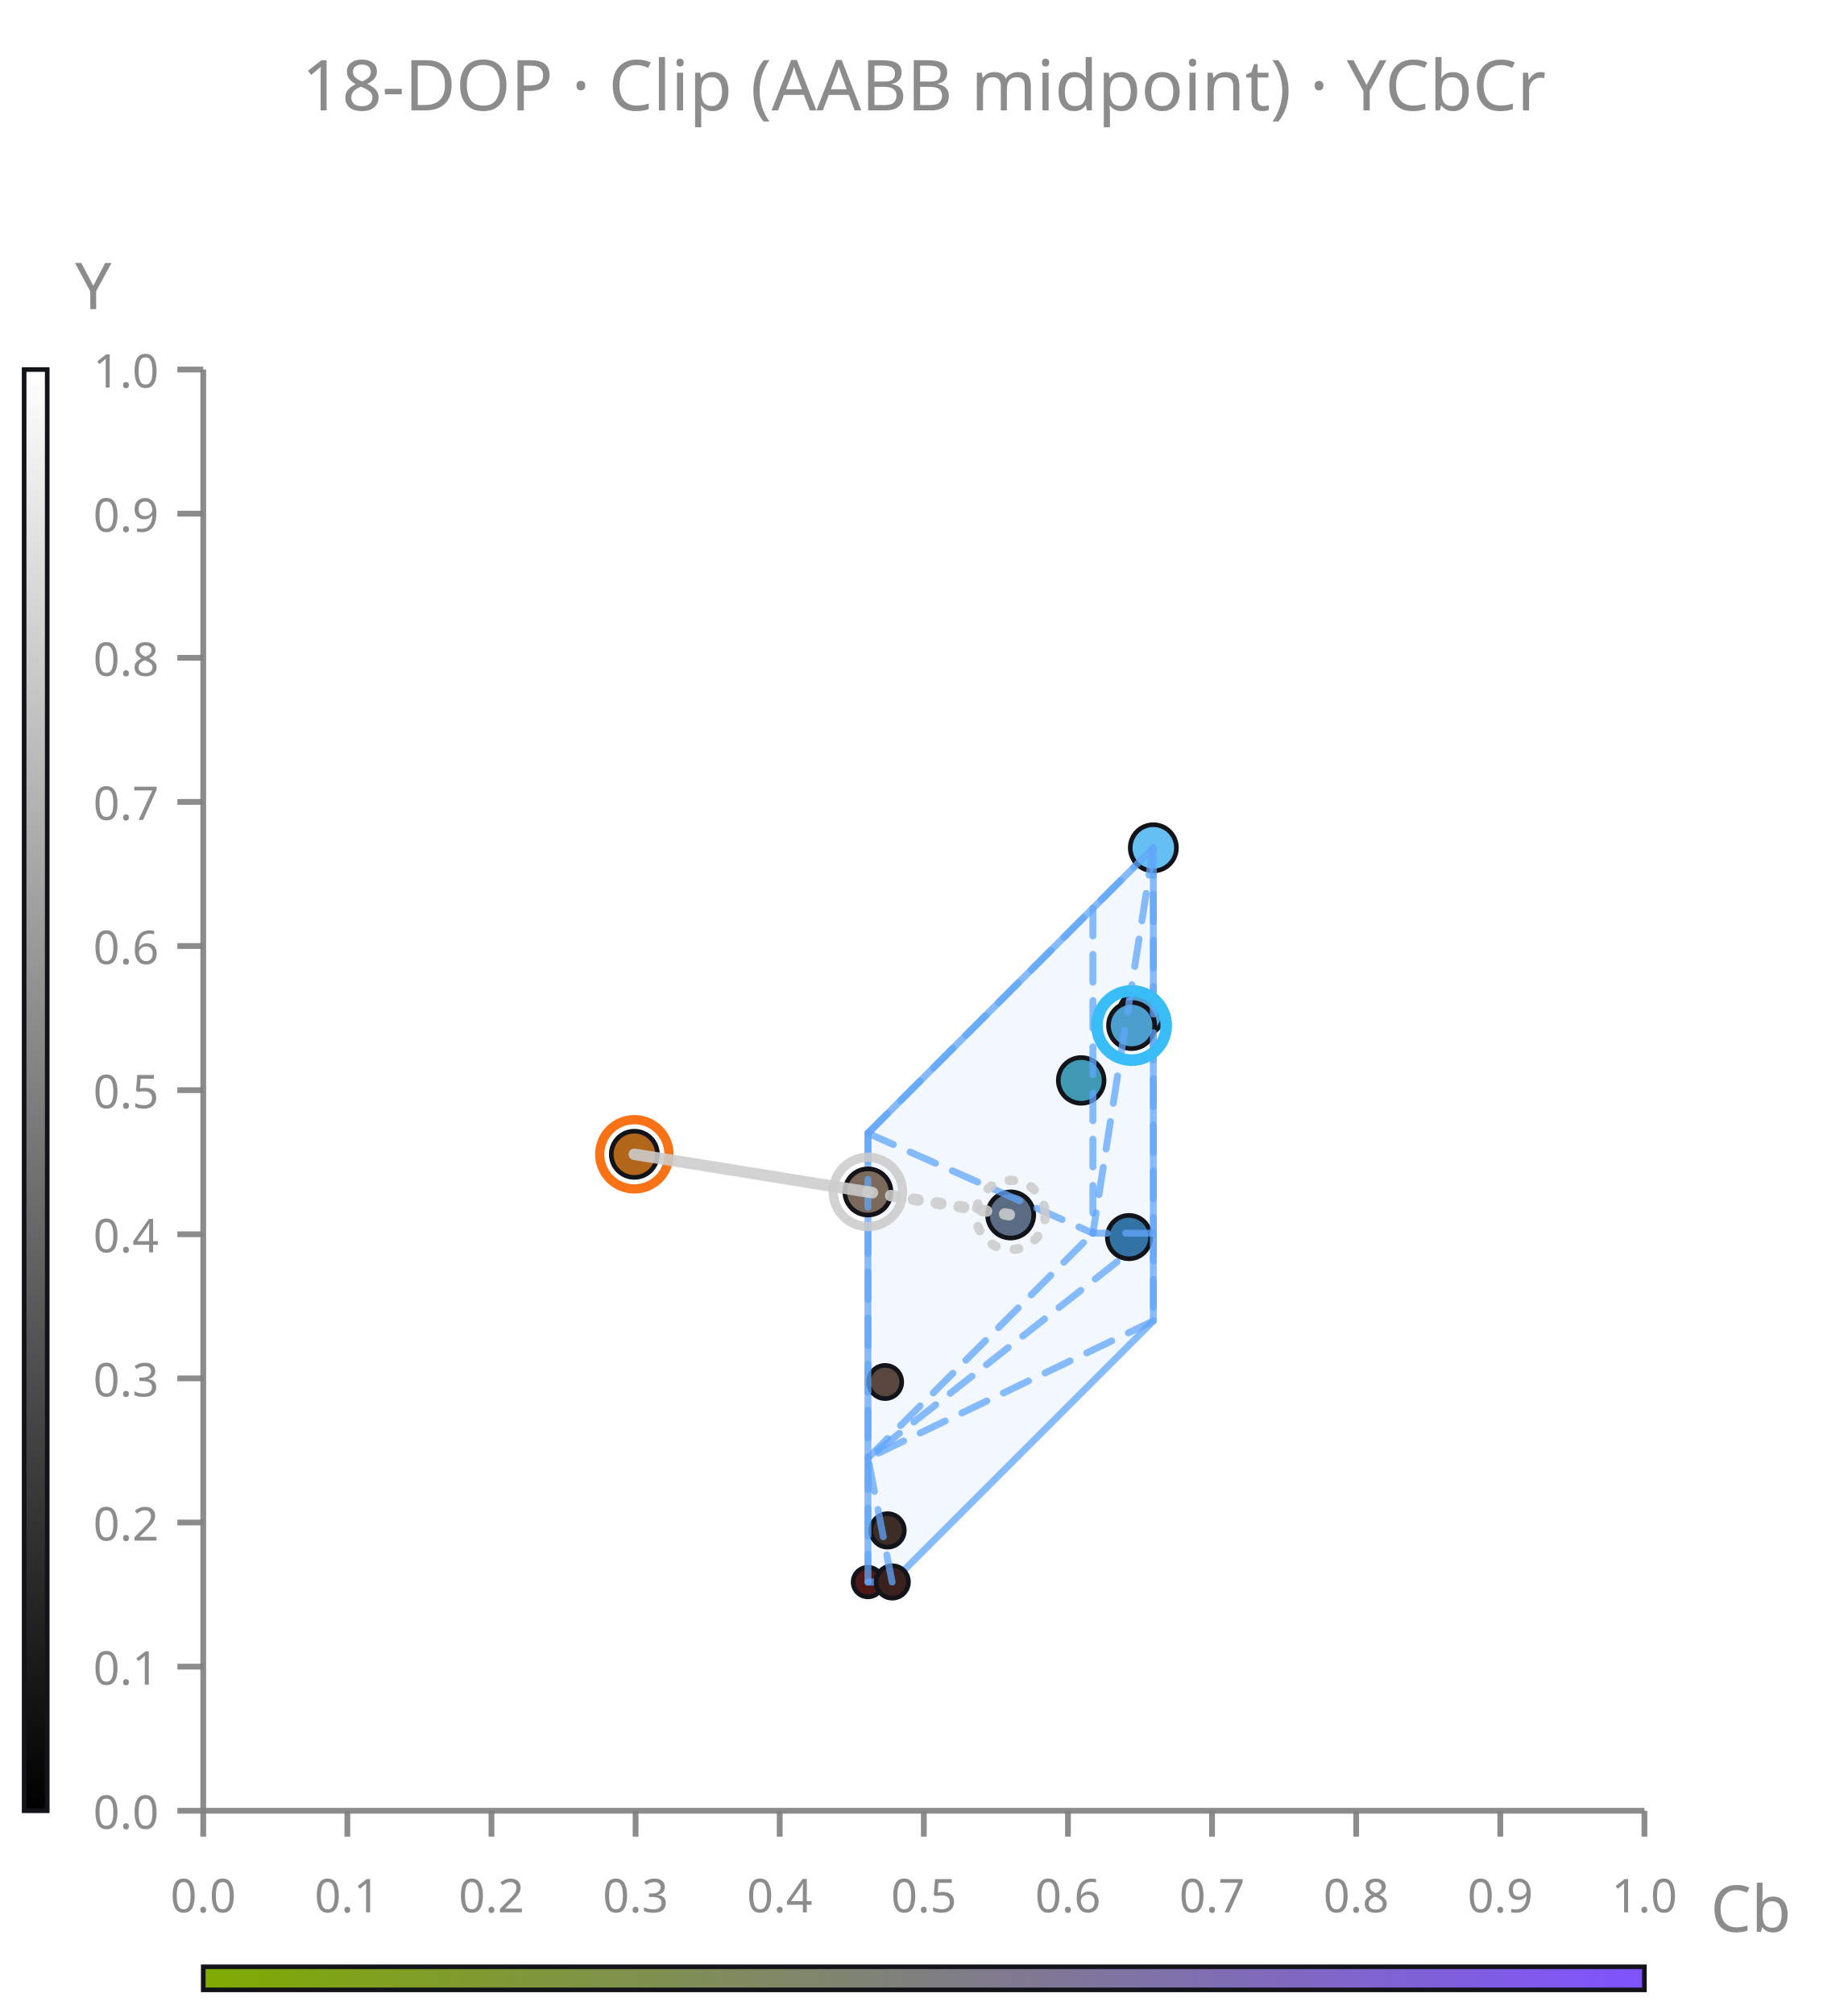
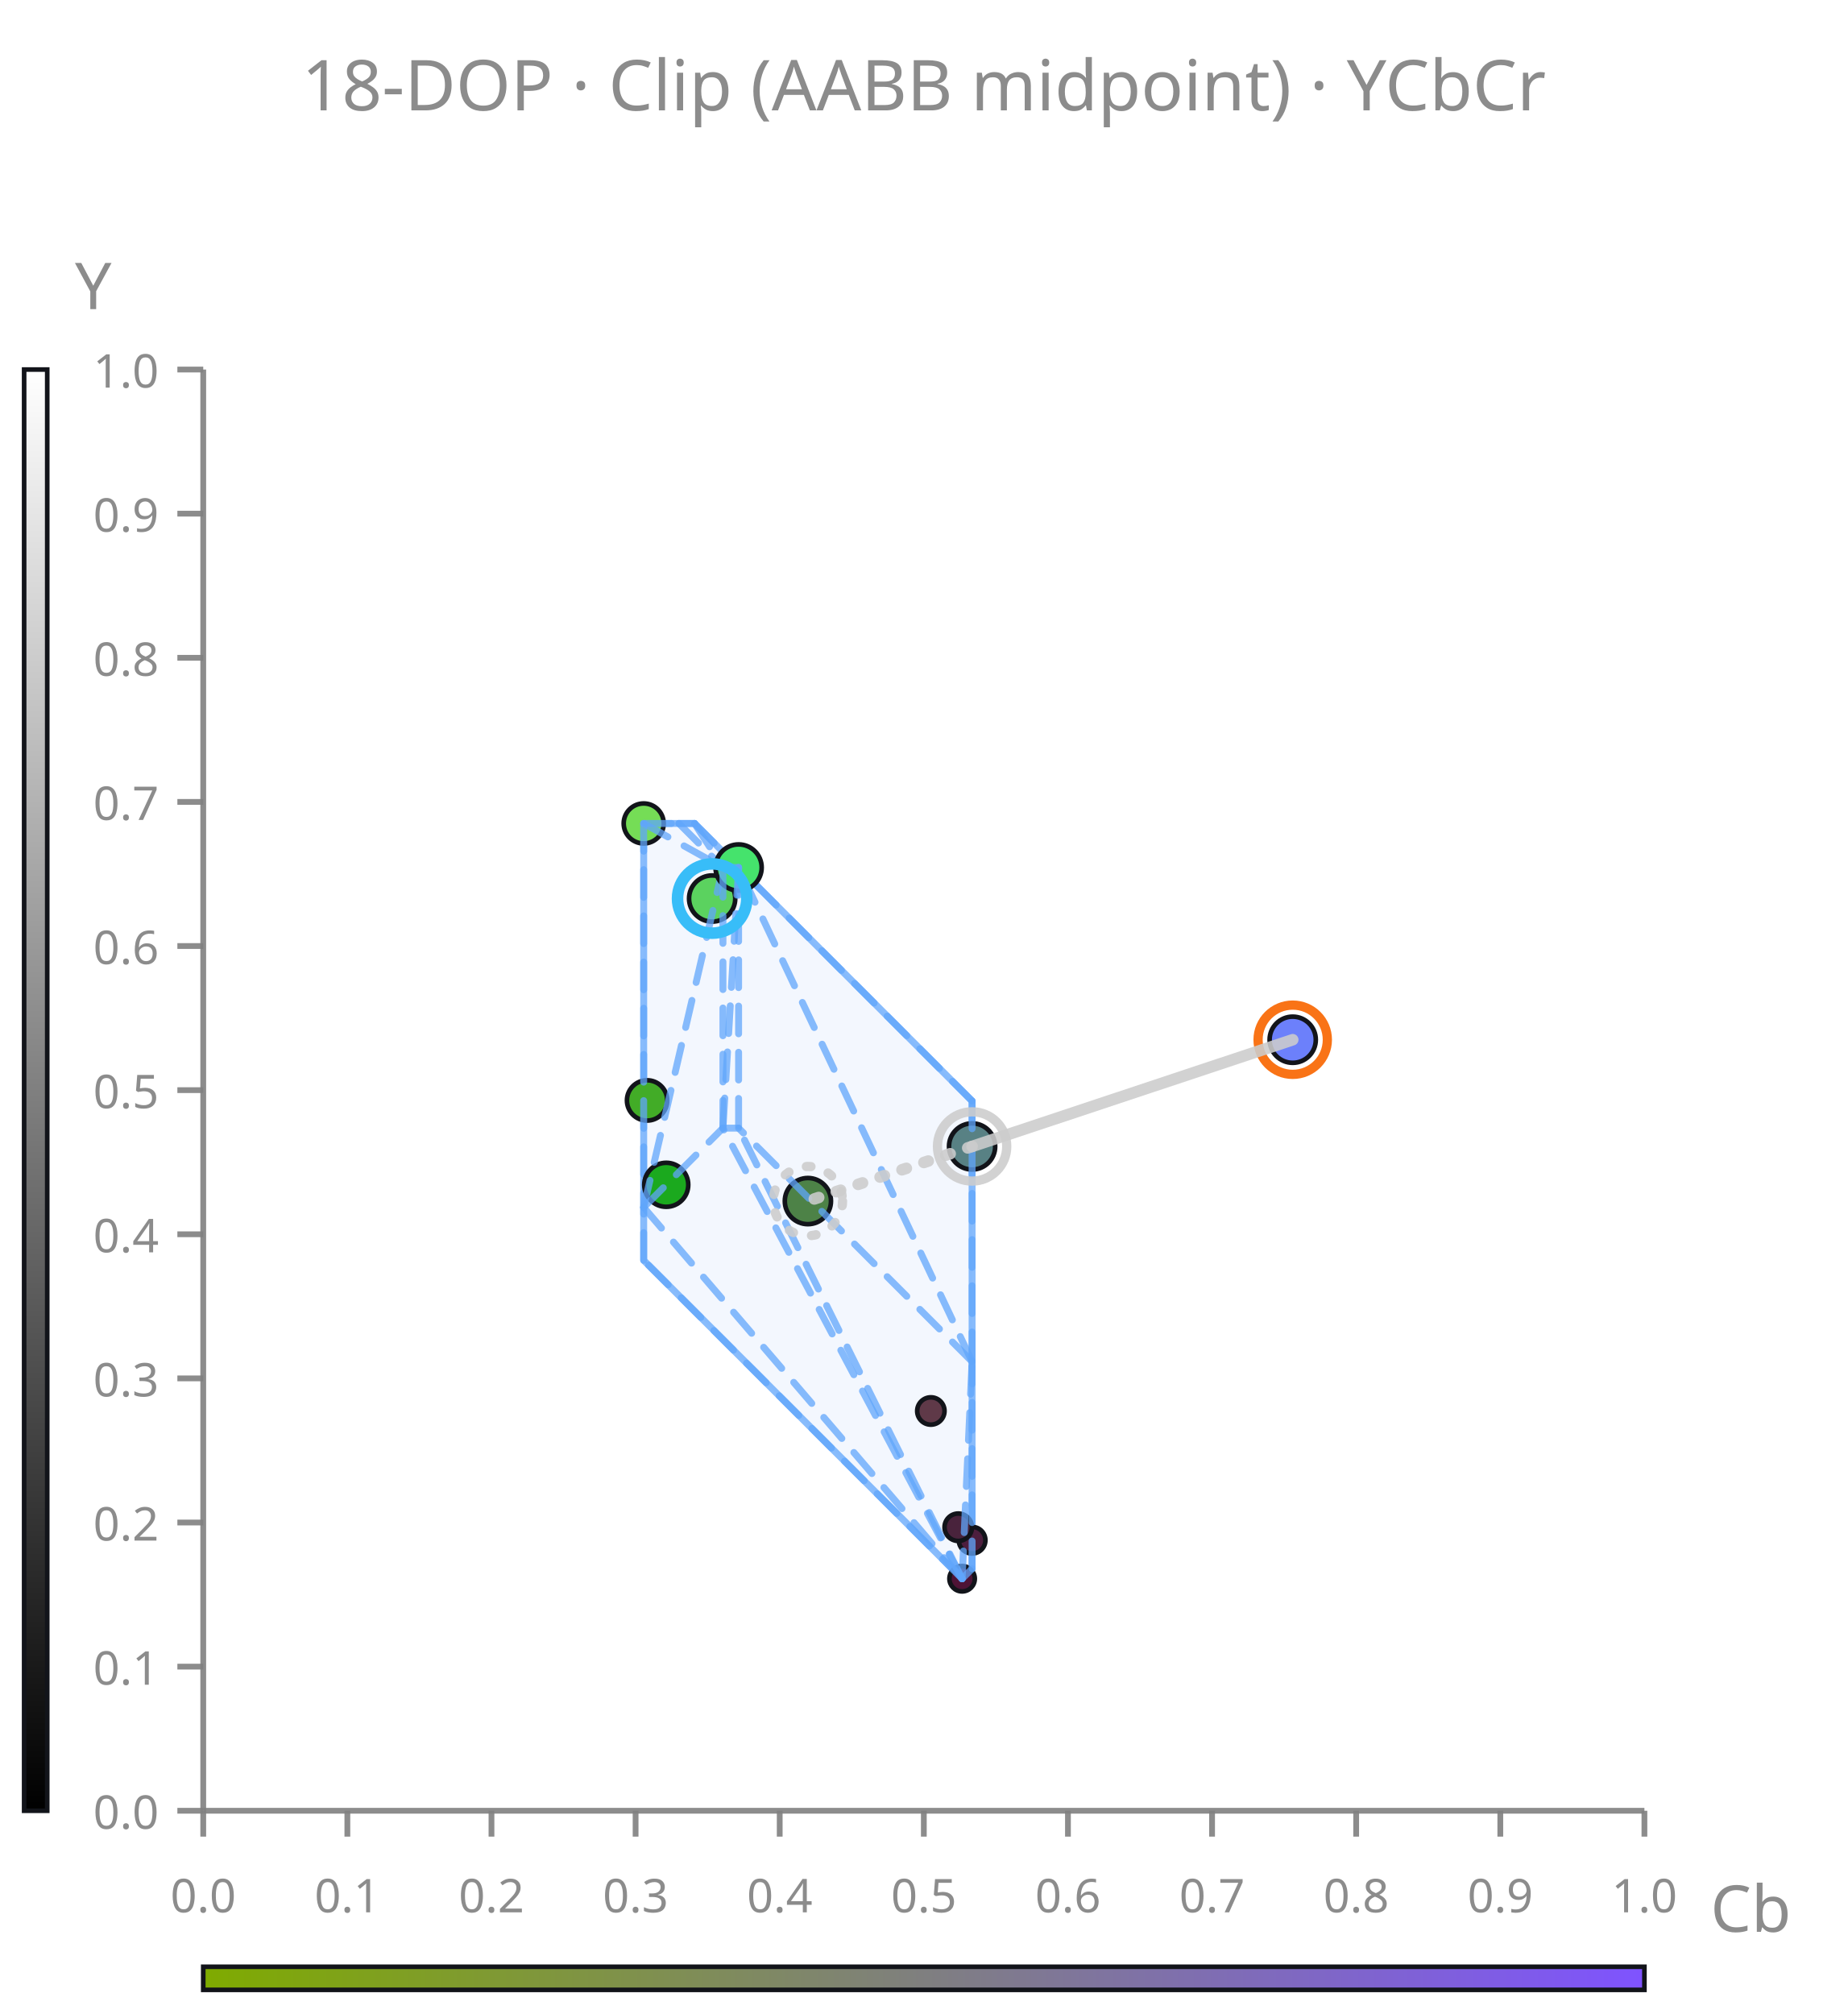
<svg xmlns="http://www.w3.org/2000/svg" baseProfile="full" height="436.0px" version="1.1" viewBox="0,0,400.0,436.0" width="400.0px">
  <defs>
    <linearGradient gradientUnits="userSpaceOnUse" id="plotGradY_1_2_3" x1="7.724" x2="7.724" y1="80" y2="392.0">
      <stop offset="0" stop-color="rgb(255,255,255)" />
      <stop offset="1" stop-color="rgb(0,0,0)" />
    </linearGradient>
    <linearGradient gradientUnits="userSpaceOnUse" id="plotGradX_1_2_3" x1="44.0" x2="356" y1="428.276" y2="428.276">
      <stop offset="0" stop-color="rgb(127,171,0)" />
      <stop offset="1" stop-color="rgb(127,83,255)" />
    </linearGradient>
  </defs>
  <g class="layer_bg" />
  <g class="layer_boundary">
-     <polygon fill="rgba(59,130,246,0.06)" points="187.897,342.498 193.136,342.498 249.685,285.95 249.685,183.537 187.897,245.325" stroke="rgba(96,165,250,0.75)" stroke-linejoin="round" stroke-width="1.5" />
+     <polygon fill="rgba(59,130,246,0.06)" points="139.352,272.836 208.287,341.77 210.45,339.608 210.45,238.351 150.365,178.266 139.352,178.266" stroke="rgba(96,165,250,0.75)" stroke-linejoin="round" stroke-width="1.5" />
  </g>
  <g class="layer_axes">
    <line fill="none" stroke="rgba(128,128,128,0.9)" stroke-width="1.25" x1="44.0" x2="356" y1="392.0" y2="392.0" />
    <line fill="none" stroke="rgba(128,128,128,0.9)" stroke-width="1.25" x1="44.0" x2="44.0" y1="392.0" y2="80" />
    <line fill="none" stroke="rgba(128,128,128,0.9)" stroke-width="1.25" x1="44.0" x2="44.0" y1="392.0" y2="397.6" />
    <text dominant-baseline="hanging" fill="rgba(128,128,128,0.9)" font-family="sans-serif" font-size="10.08" text-anchor="middle" x="44.0" y="406.168">0.0</text>
    <line fill="none" stroke="rgba(128,128,128,0.9)" stroke-width="1.25" x1="75.2" x2="75.2" y1="392.0" y2="397.6" />
    <text dominant-baseline="hanging" fill="rgba(128,128,128,0.9)" font-family="sans-serif" font-size="10.08" text-anchor="middle" x="75.2" y="406.168">0.1</text>
    <line fill="none" stroke="rgba(128,128,128,0.9)" stroke-width="1.25" x1="106.4" x2="106.4" y1="392.0" y2="397.6" />
    <text dominant-baseline="hanging" fill="rgba(128,128,128,0.9)" font-family="sans-serif" font-size="10.08" text-anchor="middle" x="106.4" y="406.168">0.2</text>
    <line fill="none" stroke="rgba(128,128,128,0.9)" stroke-width="1.25" x1="137.6" x2="137.6" y1="392.0" y2="397.6" />
    <text dominant-baseline="hanging" fill="rgba(128,128,128,0.9)" font-family="sans-serif" font-size="10.08" text-anchor="middle" x="137.6" y="406.168">0.3</text>
    <line fill="none" stroke="rgba(128,128,128,0.9)" stroke-width="1.25" x1="168.8" x2="168.8" y1="392.0" y2="397.6" />
    <text dominant-baseline="hanging" fill="rgba(128,128,128,0.9)" font-family="sans-serif" font-size="10.08" text-anchor="middle" x="168.8" y="406.168">0.4</text>
    <line fill="none" stroke="rgba(128,128,128,0.9)" stroke-width="1.25" x1="200" x2="200" y1="392.0" y2="397.6" />
    <text dominant-baseline="hanging" fill="rgba(128,128,128,0.9)" font-family="sans-serif" font-size="10.08" text-anchor="middle" x="200" y="406.168">0.5</text>
    <line fill="none" stroke="rgba(128,128,128,0.9)" stroke-width="1.25" x1="231.2" x2="231.2" y1="392.0" y2="397.6" />
    <text dominant-baseline="hanging" fill="rgba(128,128,128,0.9)" font-family="sans-serif" font-size="10.08" text-anchor="middle" x="231.2" y="406.168">0.6</text>
    <line fill="none" stroke="rgba(128,128,128,0.9)" stroke-width="1.25" x1="262.4" x2="262.4" y1="392.0" y2="397.6" />
    <text dominant-baseline="hanging" fill="rgba(128,128,128,0.9)" font-family="sans-serif" font-size="10.08" text-anchor="middle" x="262.4" y="406.168">0.7</text>
    <line fill="none" stroke="rgba(128,128,128,0.9)" stroke-width="1.25" x1="293.6" x2="293.6" y1="392.0" y2="397.6" />
    <text dominant-baseline="hanging" fill="rgba(128,128,128,0.9)" font-family="sans-serif" font-size="10.08" text-anchor="middle" x="293.6" y="406.168">0.8</text>
    <line fill="none" stroke="rgba(128,128,128,0.9)" stroke-width="1.25" x1="324.8" x2="324.8" y1="392.0" y2="397.6" />
    <text dominant-baseline="hanging" fill="rgba(128,128,128,0.9)" font-family="sans-serif" font-size="10.08" text-anchor="middle" x="324.8" y="406.168">0.9</text>
    <line fill="none" stroke="rgba(128,128,128,0.9)" stroke-width="1.25" x1="356" x2="356" y1="392.0" y2="397.6" />
    <text dominant-baseline="hanging" fill="rgba(128,128,128,0.9)" font-family="sans-serif" font-size="10.08" text-anchor="middle" x="356" y="406.168">1.0</text>
    <line fill="none" stroke="rgba(128,128,128,0.9)" stroke-width="1.25" x1="44.0" x2="38.4" y1="392.0" y2="392.0" />
    <text dominant-baseline="central" fill="rgba(128,128,128,0.9)" font-family="sans-serif" font-size="10.08" text-anchor="end" x="34.4" y="392.0">0.0</text>
    <line fill="none" stroke="rgba(128,128,128,0.9)" stroke-width="1.25" x1="44.0" x2="38.4" y1="360.8" y2="360.8" />
    <text dominant-baseline="central" fill="rgba(128,128,128,0.9)" font-family="sans-serif" font-size="10.08" text-anchor="end" x="34.4" y="360.8">0.1</text>
    <line fill="none" stroke="rgba(128,128,128,0.9)" stroke-width="1.25" x1="44.0" x2="38.4" y1="329.6" y2="329.6" />
    <text dominant-baseline="central" fill="rgba(128,128,128,0.9)" font-family="sans-serif" font-size="10.08" text-anchor="end" x="34.4" y="329.6">0.2</text>
    <line fill="none" stroke="rgba(128,128,128,0.9)" stroke-width="1.25" x1="44.0" x2="38.4" y1="298.4" y2="298.4" />
    <text dominant-baseline="central" fill="rgba(128,128,128,0.9)" font-family="sans-serif" font-size="10.08" text-anchor="end" x="34.4" y="298.4">0.3</text>
    <line fill="none" stroke="rgba(128,128,128,0.9)" stroke-width="1.25" x1="44.0" x2="38.4" y1="267.2" y2="267.2" />
    <text dominant-baseline="central" fill="rgba(128,128,128,0.9)" font-family="sans-serif" font-size="10.08" text-anchor="end" x="34.4" y="267.2">0.4</text>
    <line fill="none" stroke="rgba(128,128,128,0.9)" stroke-width="1.25" x1="44.0" x2="38.4" y1="236" y2="236" />
    <text dominant-baseline="central" fill="rgba(128,128,128,0.9)" font-family="sans-serif" font-size="10.08" text-anchor="end" x="34.4" y="236">0.5</text>
    <line fill="none" stroke="rgba(128,128,128,0.9)" stroke-width="1.25" x1="44.0" x2="38.4" y1="204.8" y2="204.8" />
    <text dominant-baseline="central" fill="rgba(128,128,128,0.9)" font-family="sans-serif" font-size="10.08" text-anchor="end" x="34.4" y="204.8">0.6</text>
    <line fill="none" stroke="rgba(128,128,128,0.9)" stroke-width="1.25" x1="44.0" x2="38.4" y1="173.6" y2="173.6" />
    <text dominant-baseline="central" fill="rgba(128,128,128,0.9)" font-family="sans-serif" font-size="10.08" text-anchor="end" x="34.4" y="173.6">0.7</text>
    <line fill="none" stroke="rgba(128,128,128,0.9)" stroke-width="1.25" x1="44.0" x2="38.4" y1="142.4" y2="142.4" />
    <text dominant-baseline="central" fill="rgba(128,128,128,0.9)" font-family="sans-serif" font-size="10.08" text-anchor="end" x="34.4" y="142.4">0.8</text>
    <line fill="none" stroke="rgba(128,128,128,0.9)" stroke-width="1.25" x1="44.0" x2="38.4" y1="111.2" y2="111.2" />
    <text dominant-baseline="central" fill="rgba(128,128,128,0.9)" font-family="sans-serif" font-size="10.08" text-anchor="end" x="34.4" y="111.2">0.9</text>
    <line fill="none" stroke="rgba(128,128,128,0.9)" stroke-width="1.25" x1="44.0" x2="38.4" y1="80" y2="80" />
    <text dominant-baseline="central" fill="rgba(128,128,128,0.9)" font-family="sans-serif" font-size="10.08" text-anchor="end" x="34.4" y="80">1.0</text>
    <text fill="rgba(128,128,128,0.9)" font-family="sans-serif" font-size="14" x="370.3" y="418.208">Cb</text>
    <text fill="rgba(128,128,128,0.9)" font-family="sans-serif" font-size="14" x="16.224" y="66.928">Y</text>
    <rect fill="url(#plotGradY_1_2_3) none" height="312" shape-rendering="geometricPrecision" stroke="rgba(18,20,26,1.0)" stroke-width="1.0" width="5.0" x="5.224" y="80" />
    <rect fill="url(#plotGradX_1_2_3) none" height="5.0" shape-rendering="geometricPrecision" stroke="rgba(18,20,26,1.0)" stroke-width="1.0" width="312" x="44.0" y="425.776" />
  </g>
  <g class="layer_dots">
-     <circle cx="137.332" cy="249.884" fill="rgb(178,102,25)" r="5.0" stroke="rgba(18,20,26,1.0)" stroke-width="1.0" />
-     <circle cx="187.897" cy="342.498" fill="rgb(76,25,22)" r="3.203" stroke="rgba(18,20,26,1.0)" stroke-width="1.0" />
-     <line fill="none" stroke="rgba(96,165,250,0.75)" stroke-dasharray="6,4" stroke-linecap="round" stroke-width="1.5" x1="187.897" x2="193.136" y1="342.498" y2="342.498" />
-     <circle cx="193.167" cy="342.467" fill="rgb(58,33,30)" r="3.51" stroke="rgba(18,20,26,1.0)" stroke-width="1.0" />
-     <circle cx="187.897" cy="258.037" fill="rgb(123,105,91)" r="5.0" stroke="rgba(18,20,26,1.0)" stroke-width="1.0" />
-     <circle cx="191.625" cy="299.177" fill="rgb(89,71,63)" r="3.593" stroke="rgba(18,20,26,1.0)" stroke-width="1.0" />
-     <circle cx="192.152" cy="331.31" fill="rgb(61,45,38)" r="3.623" stroke="rgba(18,20,26,1.0)" stroke-width="1.0" />
-     <line fill="none" stroke="rgba(96,165,250,0.75)" stroke-dasharray="6,4" stroke-linecap="round" stroke-width="1.5" x1="193.136" x2="187.897" y1="342.498" y2="315.673" />
-     <line fill="none" stroke="rgba(96,165,250,0.75)" stroke-dasharray="6,4" stroke-linecap="round" stroke-width="1.5" x1="187.897" x2="187.897" y1="342.498" y2="315.673" />
-     <line fill="none" stroke="rgba(96,165,250,0.75)" stroke-dasharray="6,4" stroke-linecap="round" stroke-width="1.5" x1="187.897" x2="187.897" y1="245.325" y2="315.673" />
-     <circle cx="218.791" cy="263.018" fill="rgb(89,108,132)" r="5.0" stroke="rgba(18,20,26,1.0)" stroke-width="1.0" />
-     <line fill="none" stroke="rgba(96,165,250,0.75)" stroke-dasharray="6,4" stroke-linecap="round" stroke-width="1.5" x1="249.685" x2="187.897" y1="285.95" y2="315.673" />
-     <line fill="none" stroke="rgba(96,165,250,0.75)" stroke-dasharray="6,4" stroke-linecap="round" stroke-width="1.5" x1="249.685" x2="187.897" y1="266.968" y2="315.673" />
-     <line fill="none" stroke="rgba(96,165,250,0.75)" stroke-dasharray="6,4" stroke-linecap="round" stroke-width="1.5" x1="187.897" x2="236.602" y1="245.325" y2="196.62" />
-     <line fill="none" stroke="rgba(96,165,250,0.75)" stroke-dasharray="6,4" stroke-linecap="round" stroke-width="1.5" x1="187.897" x2="236.602" y1="245.325" y2="266.968" />
-     <line fill="none" stroke="rgba(96,165,250,0.75)" stroke-dasharray="6,4" stroke-linecap="round" stroke-width="1.5" x1="187.897" x2="236.602" y1="315.673" y2="266.968" />
-     <circle cx="244.414" cy="267.808" fill="rgb(51,114,165)" r="4.692" stroke="rgba(18,20,26,1.0)" stroke-width="1.0" />
-     <line fill="none" stroke="rgba(96,165,250,0.75)" stroke-dasharray="6,4" stroke-linecap="round" stroke-width="1.5" x1="249.685" x2="249.685" y1="266.968" y2="285.95" />
-     <circle cx="247.049" cy="219.433" fill="rgb(81,158,209)" r="4.846" stroke="rgba(18,20,26,1.0)" stroke-width="1.0" />
-     <circle cx="244.98" cy="222.01" fill="rgb(76,158,204)" r="5.0" stroke="rgba(18,20,26,1.0)" stroke-width="1.0" />
-     <circle cx="234.066" cy="233.894" fill="rgb(63,153,178)" r="4.95" stroke="rgba(18,20,26,1.0)" stroke-width="1.0" />
-     <circle cx="249.685" cy="183.537" fill="rgb(102,191,242)" r="5.0" stroke="rgba(18,20,26,1.0)" stroke-width="1.0" />
-     <line fill="none" stroke="rgba(96,165,250,0.75)" stroke-dasharray="6,4" stroke-linecap="round" stroke-width="1.5" x1="249.685" x2="249.685" y1="183.537" y2="266.968" />
-     <line fill="none" stroke="rgba(96,165,250,0.75)" stroke-dasharray="6,4" stroke-linecap="round" stroke-width="1.5" x1="249.685" x2="236.602" y1="183.537" y2="196.62" />
-     <line fill="none" stroke="rgba(96,165,250,0.75)" stroke-dasharray="6,4" stroke-linecap="round" stroke-width="1.5" x1="249.685" x2="236.602" y1="183.537" y2="266.968" />
-     <line fill="none" stroke="rgba(96,165,250,0.75)" stroke-dasharray="6,4" stroke-linecap="round" stroke-width="1.5" x1="249.685" x2="236.602" y1="266.968" y2="266.968" />
-     <line fill="none" stroke="rgba(96,165,250,0.75)" stroke-dasharray="6,4" stroke-linecap="round" stroke-width="1.5" x1="236.602" x2="236.602" y1="196.62" y2="266.968" />
+     <circle cx="208.287" cy="341.77" fill="rgb(78,19,53)" r="2.75" stroke="rgba(18,20,26,1.0)" stroke-width="1.0" />
+     <circle cx="210.45" cy="333.431" fill="rgb(77,30,62)" r="2.881" stroke="rgba(18,20,26,1.0)" stroke-width="1.0" />
+     <circle cx="201.52" cy="305.457" fill="rgb(95,57,72)" r="2.96" stroke="rgba(18,20,26,1.0)" stroke-width="1.0" />
+     <circle cx="207.453" cy="330.622" fill="rgb(73,35,60)" r="2.97" stroke="rgba(18,20,26,1.0)" stroke-width="1.0" />
+     <line fill="none" stroke="rgba(96,165,250,0.75)" stroke-dasharray="6,4" stroke-linecap="round" stroke-width="1.5" x1="208.287" x2="210.45" y1="341.77" y2="339.608" />
+     <line fill="none" stroke="rgba(96,165,250,0.75)" stroke-dasharray="6,4" stroke-linecap="round" stroke-width="1.5" x1="208.287" x2="210.45" y1="341.77" y2="294.77" />
+     <line fill="none" stroke="rgba(96,165,250,0.75)" stroke-dasharray="6,4" stroke-linecap="round" stroke-width="1.5" x1="210.45" x2="210.45" y1="339.608" y2="294.77" />
+     <line fill="none" stroke="rgba(96,165,250,0.75)" stroke-dasharray="6,4" stroke-linecap="round" stroke-width="1.5" x1="208.287" x2="139.352" y1="341.77" y2="272.836" />
+     <circle cx="279.859" cy="225.087" fill="rgb(108,128,251)" r="5.0" stroke="rgba(18,20,26,1.0)" stroke-width="1.0" />
+     <circle cx="210.45" cy="248.187" fill="rgb(88,129,132)" r="5.0" stroke="rgba(18,20,26,1.0)" stroke-width="1.0" />
+     <circle cx="174.901" cy="260.018" fill="rgb(77,130,71)" r="5.0" stroke="rgba(18,20,26,1.0)" stroke-width="1.0" />
+     <line fill="none" stroke="rgba(96,165,250,0.75)" stroke-dasharray="6,4" stroke-linecap="round" stroke-width="1.5" x1="208.287" x2="139.352" y1="341.77" y2="261.376" />
+     <line fill="none" stroke="rgba(96,165,250,0.75)" stroke-dasharray="6,4" stroke-linecap="round" stroke-width="1.5" x1="210.45" x2="210.45" y1="238.351" y2="294.77" />
+     <line fill="none" stroke="rgba(96,165,250,0.75)" stroke-dasharray="6,4" stroke-linecap="round" stroke-width="1.5" x1="208.287" x2="156.508" y1="341.77" y2="244.22" />
+     <line fill="none" stroke="rgba(96,165,250,0.75)" stroke-dasharray="6,4" stroke-linecap="round" stroke-width="1.5" x1="208.287" x2="159.899" y1="341.77" y2="244.22" />
+     <circle cx="139.352" cy="178.266" fill="rgb(117,221,86)" r="4.33" stroke="rgba(18,20,26,1.0)" stroke-width="1.0" />
+     <circle cx="140.088" cy="238.225" fill="rgb(66,172,39)" r="4.363" stroke="rgba(18,20,26,1.0)" stroke-width="1.0" />
+     <line fill="none" stroke="rgba(96,165,250,0.75)" stroke-dasharray="6,4" stroke-linecap="round" stroke-width="1.5" x1="210.45" x2="159.899" y1="238.351" y2="187.801" />
+     <line fill="none" stroke="rgba(96,165,250,0.75)" stroke-dasharray="6,4" stroke-linecap="round" stroke-width="1.5" x1="210.45" x2="159.899" y1="294.77" y2="187.801" />
+     <line fill="none" stroke="rgba(96,165,250,0.75)" stroke-dasharray="6,4" stroke-linecap="round" stroke-width="1.5" x1="210.45" x2="159.899" y1="294.77" y2="244.22" />
+     <circle cx="154.175" cy="194.519" fill="rgb(91,210,95)" r="5.0" stroke="rgba(18,20,26,1.0)" stroke-width="1.0" />
+     <line fill="none" stroke="rgba(96,165,250,0.75)" stroke-dasharray="6,4" stroke-linecap="round" stroke-width="1.5" x1="139.352" x2="139.352" y1="272.836" y2="261.376" />
+     <line fill="none" stroke="rgba(96,165,250,0.75)" stroke-dasharray="6,4" stroke-linecap="round" stroke-width="1.5" x1="139.352" x2="139.352" y1="178.266" y2="261.376" />
+     <line fill="none" stroke="rgba(96,165,250,0.75)" stroke-dasharray="6,4" stroke-linecap="round" stroke-width="1.5" x1="139.352" x2="146.974" y1="178.266" y2="178.266" />
+     <circle cx="144.238" cy="256.49" fill="rgb(27,169,30)" r="4.765" stroke="rgba(18,20,26,1.0)" stroke-width="1.0" />
+     <line fill="none" stroke="rgba(96,165,250,0.75)" stroke-dasharray="6,4" stroke-linecap="round" stroke-width="1.5" x1="150.365" x2="146.974" y1="178.266" y2="178.266" />
+     <line fill="none" stroke="rgba(96,165,250,0.75)" stroke-dasharray="6,4" stroke-linecap="round" stroke-width="1.5" x1="139.352" x2="156.508" y1="178.266" y2="187.801" />
+     <line fill="none" stroke="rgba(96,165,250,0.75)" stroke-dasharray="6,4" stroke-linecap="round" stroke-width="1.5" x1="139.352" x2="156.508" y1="261.376" y2="244.22" />
+     <line fill="none" stroke="rgba(96,165,250,0.75)" stroke-dasharray="6,4" stroke-linecap="round" stroke-width="1.5" x1="139.352" x2="156.508" y1="261.376" y2="187.801" />
+     <line fill="none" stroke="rgba(96,165,250,0.75)" stroke-dasharray="6,4" stroke-linecap="round" stroke-width="1.5" x1="150.365" x2="159.899" y1="178.266" y2="187.801" />
+     <line fill="none" stroke="rgba(96,165,250,0.75)" stroke-dasharray="6,4" stroke-linecap="round" stroke-width="1.5" x1="150.365" x2="156.508" y1="178.266" y2="187.801" />
+     <line fill="none" stroke="rgba(96,165,250,0.75)" stroke-dasharray="6,4" stroke-linecap="round" stroke-width="1.5" x1="146.974" x2="156.508" y1="178.266" y2="187.801" />
+     <circle cx="159.899" cy="187.801" fill="rgb(69,227,108)" r="5.0" stroke="rgba(18,20,26,1.0)" stroke-width="1.0" />
+     <line fill="none" stroke="rgba(96,165,250,0.75)" stroke-dasharray="6,4" stroke-linecap="round" stroke-width="1.5" x1="159.899" x2="156.508" y1="187.801" y2="244.22" />
+     <line fill="none" stroke="rgba(96,165,250,0.75)" stroke-dasharray="6,4" stroke-linecap="round" stroke-width="1.5" x1="159.899" x2="159.899" y1="187.801" y2="244.22" />
+     <line fill="none" stroke="rgba(96,165,250,0.75)" stroke-dasharray="6,4" stroke-linecap="round" stroke-width="1.5" x1="159.899" x2="156.508" y1="187.801" y2="187.801" />
+     <line fill="none" stroke="rgba(96,165,250,0.75)" stroke-dasharray="6,4" stroke-linecap="round" stroke-width="1.5" x1="156.508" x2="159.899" y1="244.22" y2="244.22" />
+     <line fill="none" stroke="rgba(96,165,250,0.75)" stroke-dasharray="6,4" stroke-linecap="round" stroke-width="1.5" x1="156.508" x2="156.508" y1="244.22" y2="187.801" />
  </g>
  <g class="layer_overlay">
-     <circle cx="244.98" cy="222.01" fill="none" r="7.5" stroke="rgba(56,189,248,1.0)" stroke-width="2.5" />
-     <circle cx="137.332" cy="249.884" fill="none" r="7.5" stroke="rgba(249,115,22,1.0)" stroke-width="2.0" />
-     <line stroke="rgba(204,204,204,0.88)" stroke-linecap="round" stroke-width="2.5" x1="137.332" x2="187.897" y1="249.884" y2="258.037" />
-     <circle cx="187.897" cy="258.037" fill="none" r="7.5" stroke="rgba(204,204,204,0.88)" stroke-width="2.0" />
-     <line fill="none" stroke="rgba(204,204,204,0.88)" stroke-dasharray="1 4" stroke-linecap="round" stroke-width="2.5" x1="187.897" x2="218.791" y1="258.037" y2="263.018" />
-     <circle cx="218.791" cy="263.018" fill="none" r="7.5" stroke="rgba(204,204,204,0.88)" stroke-dasharray="1 4" stroke-linecap="round" stroke-width="2.0" />
+     <circle cx="154.175" cy="194.519" fill="none" r="7.5" stroke="rgba(56,189,248,1.0)" stroke-width="2.5" />
+     <circle cx="279.859" cy="225.087" fill="none" r="7.5" stroke="rgba(249,115,22,1.0)" stroke-width="2.0" />
+     <line stroke="rgba(204,204,204,0.88)" stroke-linecap="round" stroke-width="2.5" x1="279.859" x2="210.45" y1="225.087" y2="248.187" />
+     <circle cx="210.45" cy="248.187" fill="none" r="7.5" stroke="rgba(204,204,204,0.88)" stroke-width="2.0" />
+     <line fill="none" stroke="rgba(204,204,204,0.88)" stroke-dasharray="1 4" stroke-linecap="round" stroke-width="2.5" x1="210.45" x2="174.901" y1="248.187" y2="260.018" />
+     <circle cx="174.901" cy="260.018" fill="none" r="7.5" stroke="rgba(204,204,204,0.88)" stroke-dasharray="1 4" stroke-linecap="round" stroke-width="2.0" />
  </g>
  <g class="layer_header">
    <text dominant-baseline="central" fill="rgba(128,128,128,0.9)" font-family="sans-serif" font-size="15.2" text-anchor="middle" x="200.0" y="18.0">18-DOP · Clip (AABB midpoint) · YCbCr</text>
  </g>
</svg>
